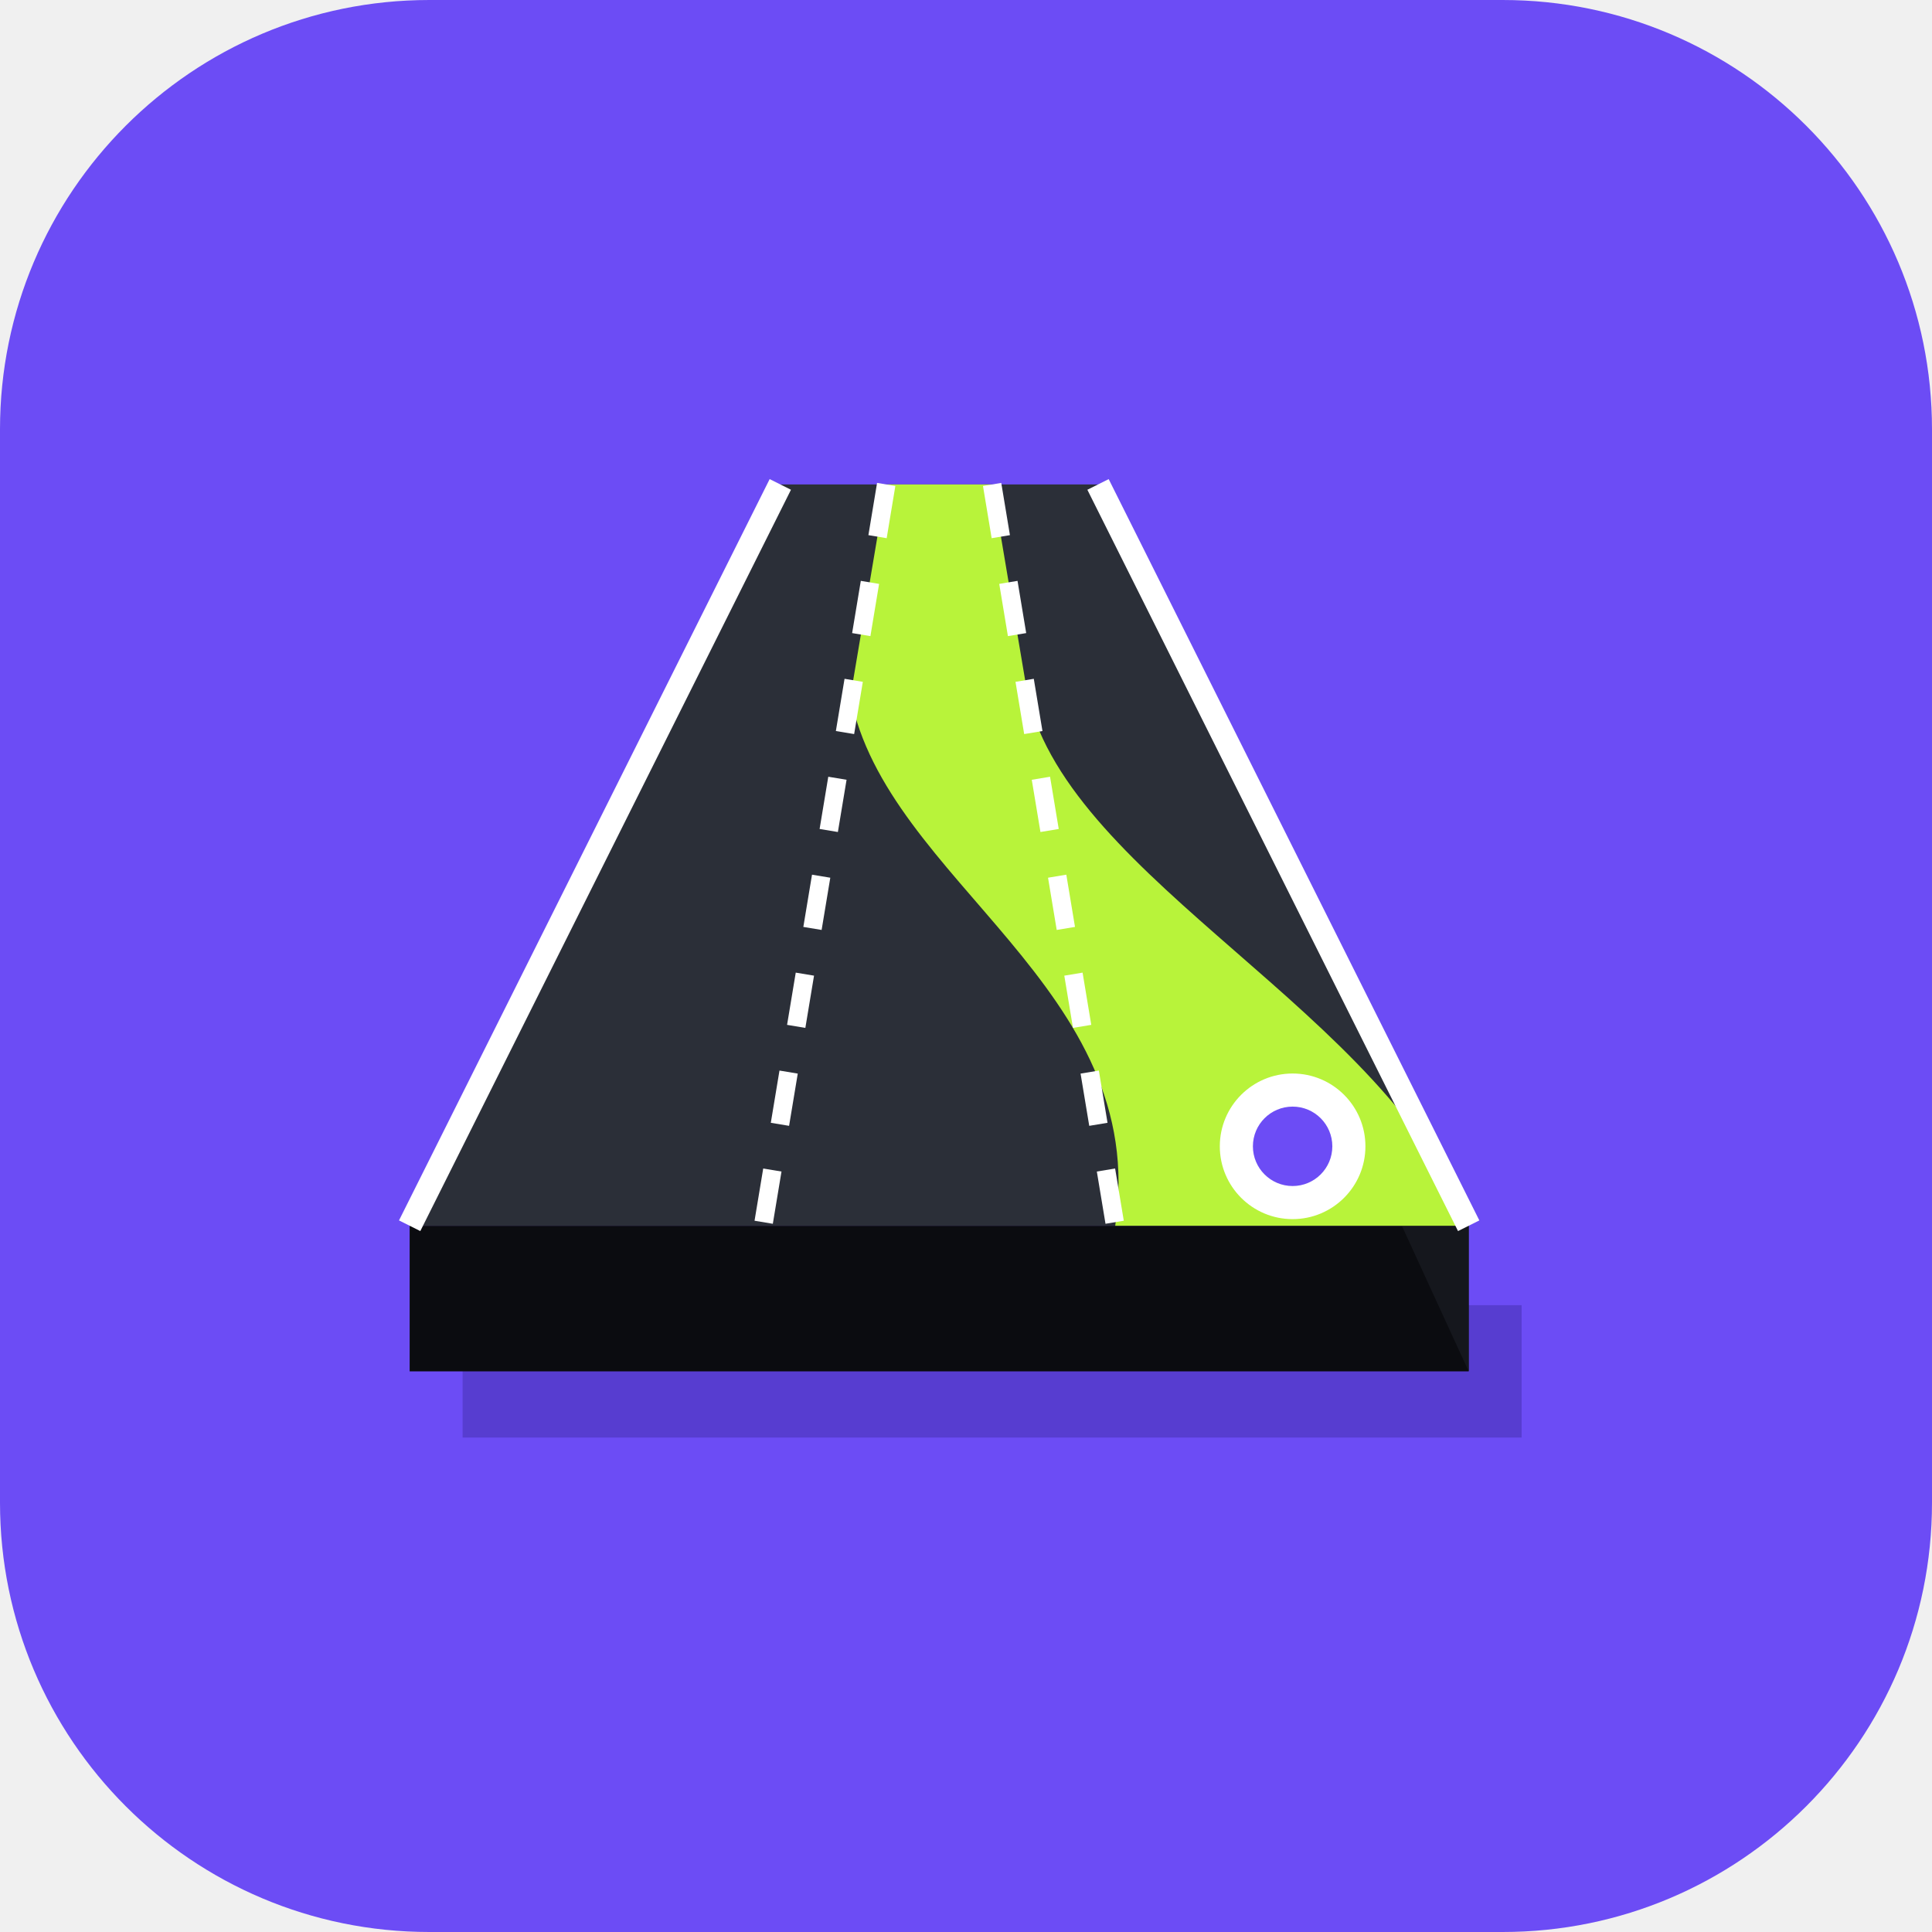
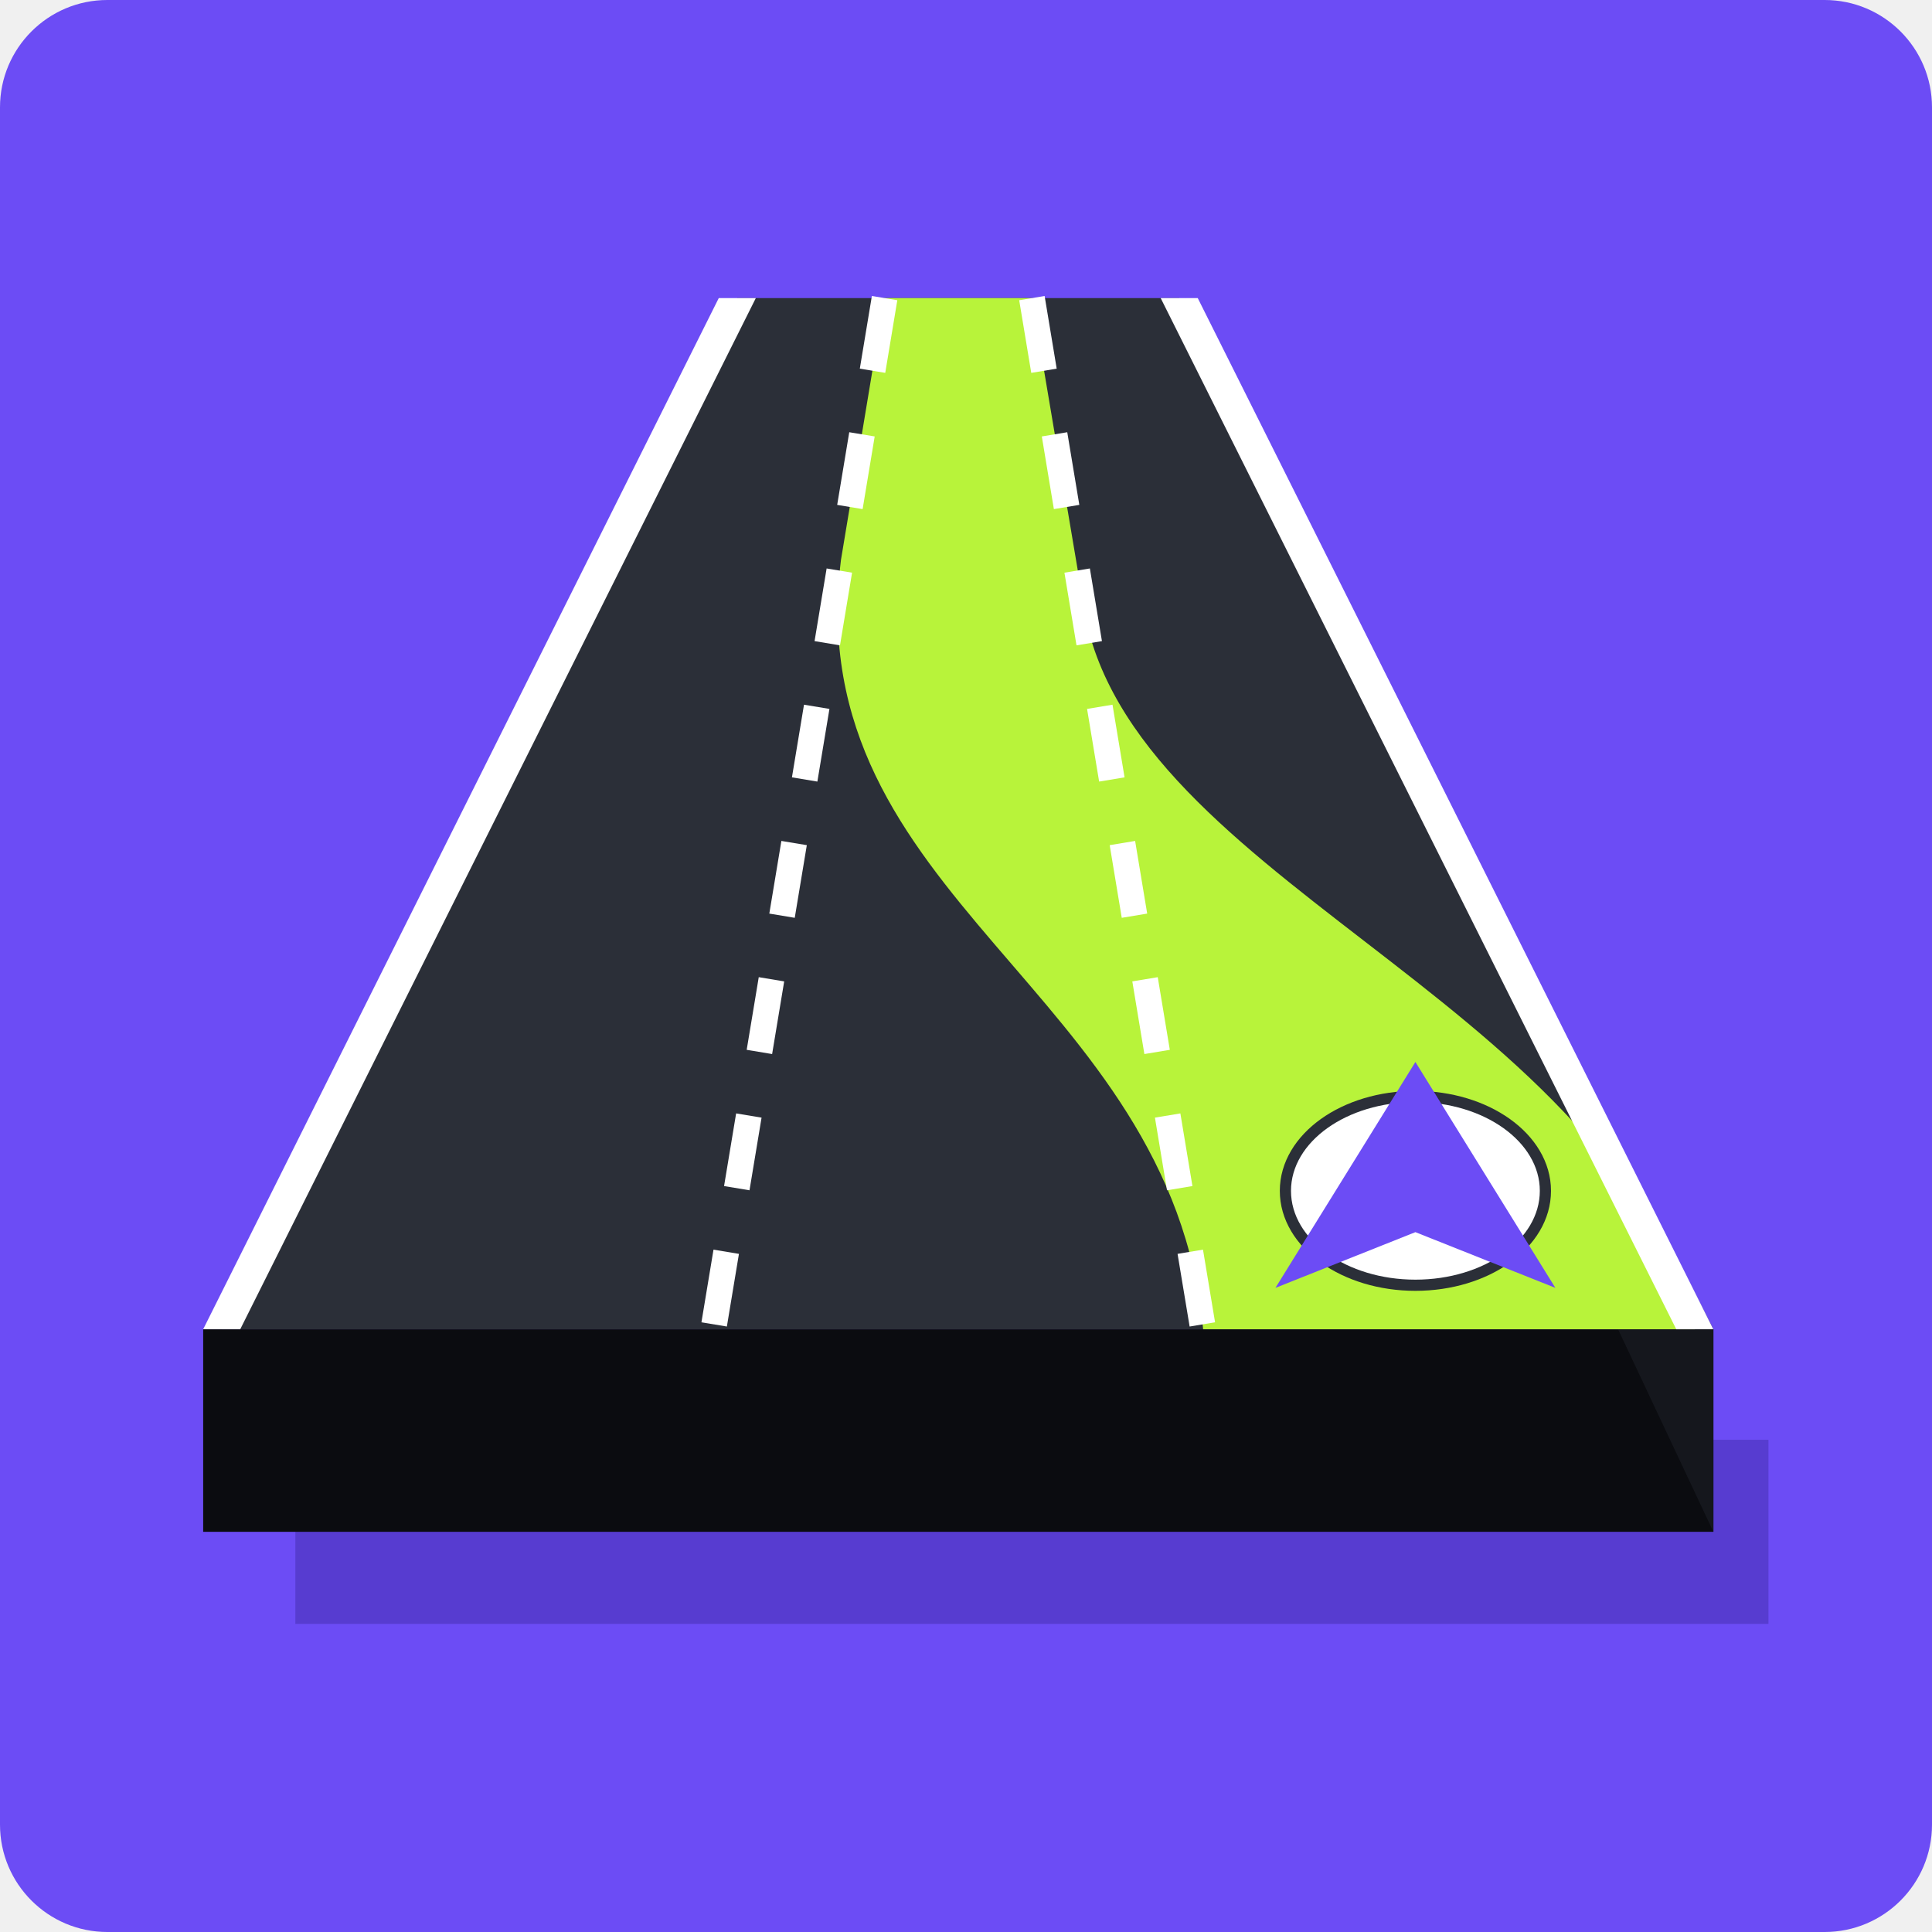
- <svg xmlns="http://www.w3.org/2000/svg" width="432" height="432" viewBox="0 0 108 108">
-   <rect width="108" height="108" rx="24" fill="#6C4CF5" />
-   <g transform="translate(-1.5 -5.5) translate(54 57) scale(0.74) translate(-54 -57)">
-     <path fill="#4A33B8" opacity="0.6" d="M18,86 L98,86 L98,96 L18,96 Z" />
-     <path fill="#0B0C10" d="M14,80 L94,80 L94,91 L14,91 Z" />
-     <path fill="#15171D" d="M94,80 L66,24 L66,30 L94,91 Z" />
-     <path fill="#2B2F38" d="M42,24 L66,24 L94,80 L14,80 Z" />
-     <path fill="#B8F33A" d="M67.3,80 L94,80 C88,64 64,54 60.7,40 L58,24 L50,24 L47.3,40 C50,54 70,62 67.3,80 Z" />
-     <path stroke="#FFFFFF" stroke-width="1.4" stroke-dasharray="4 3.5" d="M50,24 L40.7,80 M58,24 L67.3,80" />
-     <path stroke="#FFFFFF" stroke-width="1.8" d="M42,24 L14,80 M66,24 L94,80" />
-     <circle cx="80.7" cy="74" r="5.5" fill="#FFFFFF" />
-     <circle cx="80.7" cy="74" r="3" fill="#6C4CF5" />
+ <svg xmlns="http://www.w3.org/2000/svg" width="100%" height="100%" viewBox="0 0 1800 1800" version="1.1" xml:space="preserve" style="fill-rule:evenodd;clip-rule:evenodd;">
+   <path d="M1700,0c55.192,0 100,44.808 100,100l0,1600c0,55.192 -44.808,100 -100,100l-1600,0c-55.192,0 -100,-44.808 -100,-100l0,-1600c0,-55.192 44.808,-100 100,-100l1600,0Z" style="fill:#6c4cf5;" />
+   <g>
+     <rect x="275.18" y="1341.379" width="1372.448" height="171.556" style="fill:#4a33b8;fill-opacity:0.6;fill-rule:nonzero;" />
+     <rect x="189.295" y="1238.445" width="1407.023" height="188.712" style="fill:#0b0c10;fill-rule:nonzero;" />
+     <path d="M1596.318,1238.445l-492.458,-960.714l0,102.934l492.458,1046.492l0,-188.712Z" style="fill:#15171d;fill-rule:nonzero;" />
+     <path d="M686.914,277.732l411.735,0l480.357,960.714l-1372.448,0l480.357,-960.714Z" style="fill:#2b2f38;fill-rule:nonzero;" />
+     <path d="M1120.93,1238.445l458.216,0c-87.505,-314.242 -542.465,-420.648 -571.483,-686.224l-46.336,-274.49l-137.293,0l-40.533,243.985c-38.719,316.37 307.548,399.095 337.43,716.729Z" style="fill:#b8f33a;fill-rule:nonzero;" />
+     <path d="M824.159,277.732l-159.547,960.714m296.792,-960.714l159.547,960.714" style="fill-rule:nonzero;stroke:#fff;stroke-width:24.02px;stroke-dasharray:68.622,60.045;" />
+     <path d="M189.295,1238.445l480.357,-960.714l34.525,0l-480.357,960.714l-34.525,0Zm926.616,-960.714l480.357,960.714l-34.525,0l-480.357,-960.714l34.525,0Z" style="fill:#fff;" />
+     <g id="a">
+       <ellipse cx="1318.702" cy="1109.494" rx="115.916" ry="82.732" style="fill:none;stroke:#2b2f38;stroke-width:20.83px;stroke-linejoin:round;stroke-miterlimit:2;" />
+       <ellipse cx="1318.702" cy="1109.494" rx="115.916" ry="82.732" style="fill:#fff;" />
+       <path d="M1318.702,989.427l130.406,210.449l-130.406,-51.911l-130.406,51.911l130.406,-210.449Z" style="fill:#6c4cf5;" />
+     </g>
  </g>
</svg>
